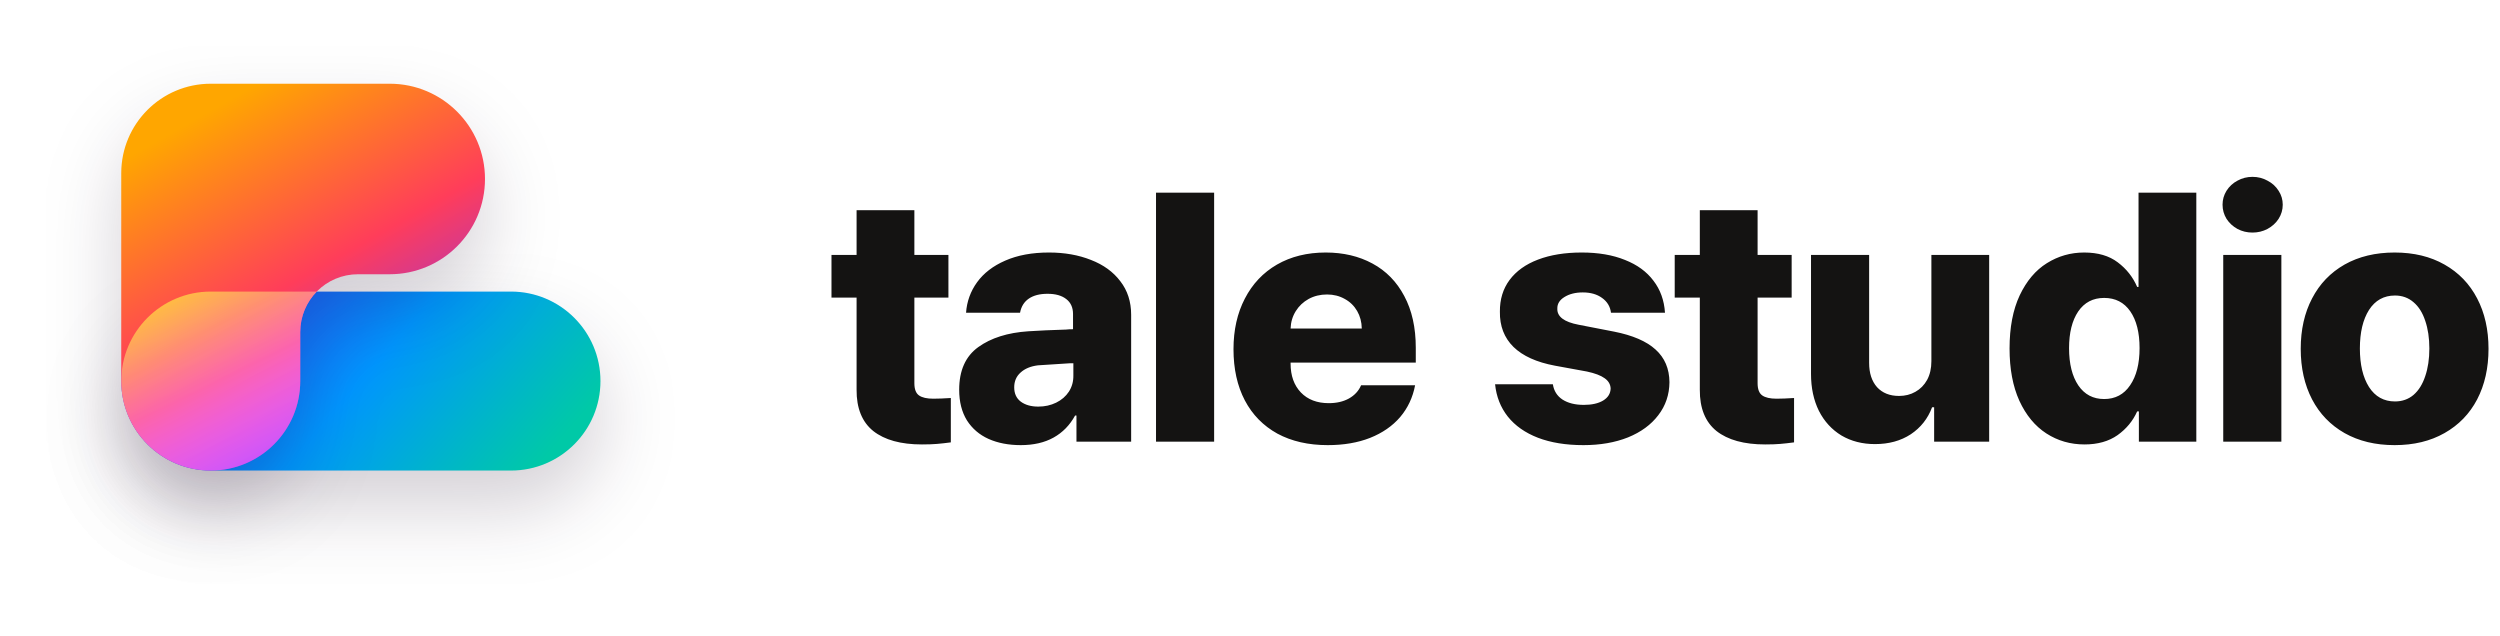
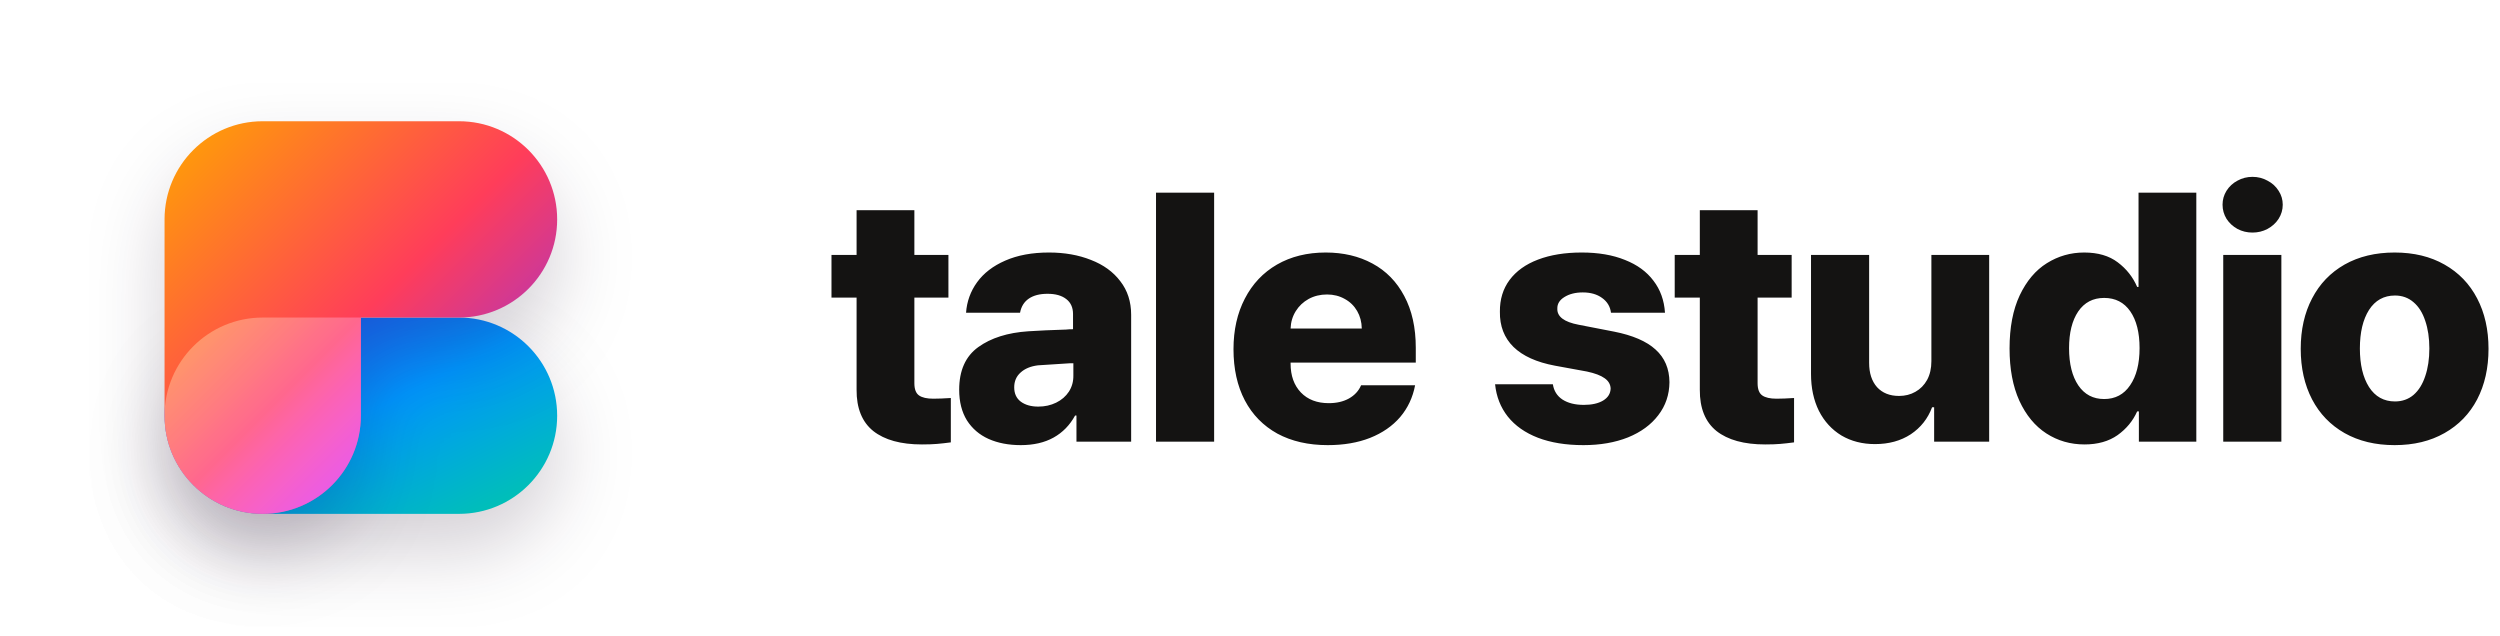
<svg xmlns="http://www.w3.org/2000/svg" width="433" height="110" viewBox="0 0 433 110" fill="none">
-   <g filter="url(#f0_197_212)">
-     <path d="M21 66C21 57.44 27.94 50.5 36.5 50.5H88.5C97.06 50.5 104 57.44 104 66C104 74.56 97.06 81.5 88.5 81.5H36.5C27.94 81.5 21 74.56 21 66Z" fill="url(#p0_197_212)" />
+   <g filter="url(#s0)">
+     <path d="M28.5 72C28.5 62.611 36.111 55 45.5 55H79.5C88.889 55 96.5 62.611 96.5 72C96.5 81.389 88.889 89 79.5 89H45.5C36.111 89 28.5 81.389 28.5 72Z" fill="url(#g0)" />
  </g>
-   <g filter="url(#f1_197_212)">
-     <path d="M67.5 14.5C76.613 14.5 84 21.887 84 31C84 40.113 76.613 47.5 67.5 47.5H62C56.477 47.5 52 51.977 52 57.5V66C52 74.56 45.06 81.5 36.5 81.5C27.94 81.5 21 74.56 21 66V30C21 21.44 27.94 14.5 36.5 14.5C36.666 14.5 36.832 14.503 36.997 14.508C37.164 14.503 37.332 14.5 37.5 14.5H67.5Z" fill="url(#p1_197_212)" />
+   <g filter="url(#s1)">
+     <path d="M79.5 21C88.889 21 96.5 28.611 96.5 38C96.5 47.389 88.889 55 79.5 55H62.5V72C62.5 81.389 54.889 89 45.5 89C36.111 89 28.5 81.389 28.5 72V38C28.5 28.611 36.111 21 45.5 21H79.5Z" fill="url(#g1)" />
  </g>
  <g opacity="0.9" style="mix-blend-mode:screen">
-     <path d="M54.86 50.5C53.092 52.304 52 54.774 52 57.5V66C52 74.56 45.06 81.5 36.5 81.5C27.94 81.5 21 74.56 21 66C21 57.44 27.94 50.5 36.5 50.5H54.86Z" fill="url(#p2_197_212)" />
+     <path d="M62.5 55V72C62.5 81.389 54.889 89 45.5 89C36.111 89 28.5 81.389 28.5 72C28.5 62.611 36.111 55 45.5 55H62.5Z" fill="url(#g2)" />
  </g>
  <path d="M164.267 51.54H158.369V66.373C158.369 67.406 158.637 68.111 159.173 68.488C159.709 68.865 160.534 69.054 161.646 69.054C162.479 69.054 163.492 69.014 164.684 68.935V76.619C163.79 76.738 162.986 76.828 162.271 76.887C161.576 76.947 160.712 76.977 159.68 76.977C156.026 76.977 153.216 76.202 151.25 74.653C149.305 73.085 148.341 70.702 148.361 67.505V51.54H144.013V44.153H148.361V36.409H158.369V44.153H164.267V51.54ZM166.13 67.505C166.13 64.169 167.232 61.707 169.436 60.118C171.64 58.53 174.529 57.616 178.104 57.378C179.891 57.259 182.075 57.16 184.656 57.08C184.974 57.04 185.371 57.02 185.848 57.02V54.399C185.848 53.268 185.461 52.404 184.686 51.808C183.912 51.193 182.83 50.885 181.44 50.885C180.089 50.885 179.007 51.163 178.193 51.719C177.379 52.275 176.872 53.089 176.674 54.161H167.321C167.46 52.215 168.096 50.458 169.228 48.889C170.379 47.301 172.008 46.05 174.112 45.136C176.237 44.203 178.759 43.736 181.678 43.736C184.378 43.736 186.801 44.163 188.945 45.017C191.11 45.851 192.808 47.082 194.039 48.71C195.29 50.319 195.915 52.255 195.915 54.519V76.5H186.443V71.973H186.205C185.292 73.641 184.051 74.912 182.482 75.785C180.913 76.659 179.017 77.096 176.793 77.096C174.688 77.096 172.832 76.738 171.223 76.023C169.635 75.309 168.384 74.236 167.47 72.807C166.577 71.357 166.13 69.59 166.13 67.505ZM175.661 67.088C175.661 68.16 176.038 68.984 176.793 69.56C177.567 70.136 178.58 70.424 179.831 70.424C180.963 70.424 181.996 70.195 182.929 69.739C183.862 69.282 184.597 68.647 185.133 67.832C185.669 66.999 185.927 66.055 185.907 65.003V62.918H185.312L179.772 63.275C178.501 63.434 177.498 63.851 176.763 64.526C176.029 65.182 175.661 66.035 175.661 67.088ZM210.288 76.5H200.221V33.371H210.288V76.5ZM229.963 77.096C226.607 77.096 223.698 76.43 221.236 75.1C218.794 73.75 216.917 71.834 215.607 69.352C214.296 66.85 213.641 63.891 213.641 60.476C213.641 57.16 214.296 54.241 215.607 51.719C216.917 49.177 218.774 47.211 221.177 45.821C223.599 44.431 226.409 43.736 229.606 43.736C232.664 43.736 235.364 44.372 237.707 45.643C240.07 46.913 241.907 48.79 243.218 51.272C244.548 53.754 245.213 56.742 245.213 60.237V62.799H223.53V62.977C223.53 65.062 224.125 66.731 225.317 67.981C226.508 69.213 228.116 69.828 230.142 69.828C231.492 69.828 232.654 69.56 233.627 69.024C234.62 68.468 235.324 67.704 235.741 66.731H245.094C244.697 68.835 243.833 70.672 242.503 72.241C241.172 73.79 239.435 74.991 237.29 75.845C235.166 76.679 232.723 77.096 229.963 77.096ZM235.861 56.901C235.841 55.77 235.573 54.757 235.056 53.863C234.54 52.97 233.825 52.275 232.912 51.778C231.998 51.262 230.976 51.004 229.844 51.004C228.672 51.004 227.61 51.262 226.657 51.778C225.724 52.295 224.979 52.999 224.423 53.893C223.867 54.787 223.569 55.789 223.53 56.901H235.861ZM279.023 54.161C278.884 53.089 278.368 52.235 277.474 51.6C276.6 50.964 275.488 50.647 274.138 50.647C272.867 50.647 271.805 50.915 270.951 51.451C270.117 51.967 269.71 52.632 269.73 53.446C269.67 54.836 270.901 55.77 273.423 56.246L279.559 57.438C282.776 58.073 285.169 59.105 286.737 60.535C288.326 61.965 289.13 63.851 289.15 66.194C289.13 68.359 288.485 70.265 287.214 71.913C285.963 73.561 284.215 74.842 281.972 75.755C279.728 76.649 277.156 77.096 274.257 77.096C271.219 77.096 268.588 76.669 266.364 75.815C264.16 74.961 262.423 73.74 261.152 72.151C259.901 70.563 259.166 68.696 258.948 66.552H268.955C269.134 67.704 269.69 68.587 270.623 69.203C271.577 69.818 272.808 70.126 274.317 70.126C275.707 70.126 276.819 69.878 277.653 69.381C278.507 68.865 278.943 68.16 278.963 67.267C278.924 66.552 278.576 65.966 277.921 65.509C277.266 65.033 276.243 64.645 274.853 64.348L269.313 63.335C266.136 62.739 263.743 61.657 262.135 60.088C260.526 58.5 259.742 56.465 259.782 53.982C259.762 51.858 260.318 50.031 261.45 48.502C262.601 46.953 264.249 45.772 266.394 44.958C268.538 44.143 271.06 43.736 273.959 43.736C276.839 43.736 279.331 44.163 281.435 45.017C283.56 45.851 285.208 47.052 286.38 48.621C287.571 50.17 288.236 52.017 288.375 54.161H279.023ZM310.314 51.54H304.416V66.373C304.416 67.406 304.685 68.111 305.221 68.488C305.757 68.865 306.581 69.054 307.693 69.054C308.527 69.054 309.54 69.014 310.731 68.935V76.619C309.837 76.738 309.033 76.828 308.318 76.887C307.623 76.947 306.76 76.977 305.727 76.977C302.073 76.977 299.264 76.202 297.298 74.653C295.352 73.085 294.389 70.702 294.409 67.505V51.54H290.06V44.153H294.409V36.409H304.416V44.153H310.314V51.54ZM334.516 44.153H344.524V76.5H334.993V70.543H334.635C333.901 72.509 332.669 74.067 330.942 75.219C329.214 76.351 327.149 76.917 324.747 76.917C322.562 76.917 320.626 76.421 318.939 75.428C317.271 74.415 315.97 72.995 315.037 71.168C314.123 69.322 313.667 67.187 313.667 64.765V44.153H323.734V62.858C323.734 64.626 324.191 66.026 325.104 67.058C326.037 68.071 327.308 68.577 328.917 68.577C329.969 68.577 330.912 68.339 331.746 67.862C332.6 67.386 333.275 66.701 333.772 65.807C334.268 64.894 334.516 63.812 334.516 62.56V44.153ZM361.042 76.977C358.599 76.977 356.395 76.341 354.429 75.07C352.464 73.799 350.905 71.913 349.753 69.411C348.621 66.909 348.055 63.891 348.055 60.356C348.055 56.723 348.641 53.655 349.813 51.153C351.004 48.651 352.573 46.794 354.519 45.583C356.485 44.352 358.639 43.736 360.982 43.736C363.365 43.736 365.301 44.302 366.79 45.434C368.299 46.566 369.421 47.986 370.156 49.693H370.394V33.371H380.402V76.5H370.454V71.258H370.156C369.421 72.906 368.289 74.276 366.76 75.368C365.231 76.44 363.325 76.977 361.042 76.977ZM364.437 69.113C366.363 69.113 367.862 68.319 368.935 66.731C370.027 65.142 370.573 62.997 370.573 60.297C370.573 57.596 370.037 55.472 368.964 53.923C367.892 52.374 366.383 51.6 364.437 51.6C362.511 51.6 361.012 52.384 359.94 53.953C358.887 55.521 358.361 57.636 358.361 60.297C358.361 63.017 358.897 65.172 359.969 66.76C361.042 68.329 362.531 69.113 364.437 69.113ZM385.065 44.153H395.133V76.5H385.065V44.153ZM390.129 40.281C389.195 40.281 388.332 40.073 387.537 39.656C386.743 39.219 386.108 38.633 385.631 37.898C385.174 37.144 384.946 36.33 384.946 35.456C384.946 34.582 385.174 33.778 385.631 33.044C386.108 32.289 386.743 31.703 387.537 31.286C388.332 30.849 389.195 30.631 390.129 30.631C391.062 30.631 391.926 30.849 392.72 31.286C393.534 31.703 394.179 32.289 394.656 33.044C395.133 33.778 395.371 34.582 395.371 35.456C395.371 36.33 395.133 37.144 394.656 37.898C394.179 38.633 393.534 39.219 392.72 39.656C391.926 40.073 391.062 40.281 390.129 40.281ZM414.748 77.096C411.432 77.096 408.543 76.401 406.08 75.011C403.638 73.621 401.762 71.675 400.451 69.173C399.14 66.651 398.485 63.732 398.485 60.416C398.485 57.1 399.14 54.191 400.451 51.689C401.762 49.167 403.638 47.211 406.08 45.821C408.543 44.431 411.432 43.736 414.748 43.736C418.064 43.736 420.943 44.431 423.386 45.821C425.848 47.211 427.734 49.167 429.045 51.689C430.355 54.191 431.011 57.1 431.011 60.416C431.011 63.732 430.355 66.651 429.045 69.173C427.734 71.675 425.848 73.621 423.386 75.011C420.943 76.401 418.064 77.096 414.748 77.096ZM414.807 69.53C416.058 69.53 417.131 69.153 418.024 68.398C418.918 67.624 419.593 66.542 420.05 65.152C420.526 63.762 420.764 62.163 420.764 60.356C420.764 58.55 420.526 56.951 420.05 55.561C419.593 54.171 418.918 53.099 418.024 52.344C417.131 51.57 416.058 51.183 414.807 51.183C412.881 51.183 411.382 52.017 410.31 53.685C409.257 55.352 408.731 57.577 408.731 60.356C408.731 63.136 409.257 65.36 410.31 67.028C411.382 68.696 412.881 69.53 414.807 69.53Z" fill="#141312" />
  <defs>
-     <filter id="f0_197_212" x="8" y="44" width="109" height="57" filterUnits="userSpaceOnUse" color-interpolation-filters="sRGB">
-       <feFlood flood-opacity="0" result="BackgroundImageFix" />
-       <feColorMatrix in="SourceAlpha" type="matrix" values="0 0 0 0 0 0 0 0 0 0 0 0 0 0 0 0 0 0 127 0" result="hardAlpha" />
+     <filter id="s0" x="15.5" y="48.5" width="94" height="60" filterUnits="userSpaceOnUse" color-interpolation-filters="sRGB">
+       <feFlood flood-opacity="0" result="B" />
+       <feColorMatrix in="SourceAlpha" type="matrix" values="0 0 0 0 0 0 0 0 0 0 0 0 0 0 0 0 0 0 127 0" result="A" />
      <feOffset dy="6.5" />
      <feGaussianBlur stdDeviation="6.5" />
      <feColorMatrix type="matrix" values="0 0 0 0 0.08 0 0 0 0 0 0 0 0 0 0.12 0 0 0 0.18 0" />
-       <feBlend mode="normal" in2="BackgroundImageFix" result="e1" />
-       <feBlend mode="normal" in="SourceGraphic" in2="e1" result="shape" />
+       <feBlend mode="normal" in2="B" result="e" />
+       <feBlend mode="normal" in="SourceGraphic" in2="e" result="shape" />
    </filter>
-     <filter id="f1_197_212" x="8" y="8" width="89" height="93" filterUnits="userSpaceOnUse" color-interpolation-filters="sRGB">
-       <feFlood flood-opacity="0" result="BackgroundImageFix" />
-       <feColorMatrix in="SourceAlpha" type="matrix" values="0 0 0 0 0 0 0 0 0 0 0 0 0 0 0 0 0 0 127 0" result="hardAlpha" />
+     <filter id="s1" x="15.5" y="14.5" width="94" height="94" filterUnits="userSpaceOnUse" color-interpolation-filters="sRGB">
+       <feFlood flood-opacity="0" result="B" />
+       <feColorMatrix in="SourceAlpha" type="matrix" values="0 0 0 0 0 0 0 0 0 0 0 0 0 0 0 0 0 0 127 0" result="A" />
      <feOffset dy="6.5" />
      <feGaussianBlur stdDeviation="6.5" />
      <feColorMatrix type="matrix" values="0 0 0 0 0.08 0 0 0 0 0 0 0 0 0 0.12 0 0 0 0.18 0" />
-       <feBlend mode="normal" in2="BackgroundImageFix" result="e1" />
-       <feBlend mode="normal" in="SourceGraphic" in2="e1" result="shape" />
+       <feBlend mode="normal" in2="B" result="e" />
+       <feBlend mode="normal" in="SourceGraphic" in2="e" result="shape" />
    </filter>
-     <linearGradient id="p0_197_212" x1="23.031" y1="61.21" x2="72.707" y2="104.426" gradientUnits="userSpaceOnUse">
+     <linearGradient id="g0" x1="28.5" y1="55" x2="55.7" y2="109.4" gradientUnits="userSpaceOnUse">
      <stop stop-color="#2F45FF" />
      <stop offset="0.5" stop-color="#0096FF" />
      <stop offset="1" stop-color="#00C9A7" />
    </linearGradient>
-     <linearGradient id="p1_197_212" x1="37.712" y1="18.421" x2="70.225" y2="75.918" gradientUnits="userSpaceOnUse">
+     <linearGradient id="g1" x1="28.5" y1="21" x2="96.5" y2="89" gradientUnits="userSpaceOnUse">
      <stop stop-color="#FFA600" />
      <stop offset="0.5" stop-color="#FF3D5A" />
      <stop offset="1" stop-color="#7B2FFF" />
    </linearGradient>
-     <linearGradient id="p2_197_212" x1="29.982" y1="52.314" x2="43.799" y2="80.698" gradientUnits="userSpaceOnUse">
-       <stop stop-color="#FFA600" />
+     <linearGradient id="g2" x1="28.5" y1="55" x2="62.5" y2="89" gradientUnits="userSpaceOnUse">
+       <stop stop-color="#FF6A3D" />
      <stop offset="0.5" stop-color="#FF3D5A" />
      <stop offset="1" stop-color="#7B2FFF" />
    </linearGradient>
  </defs>
</svg>
